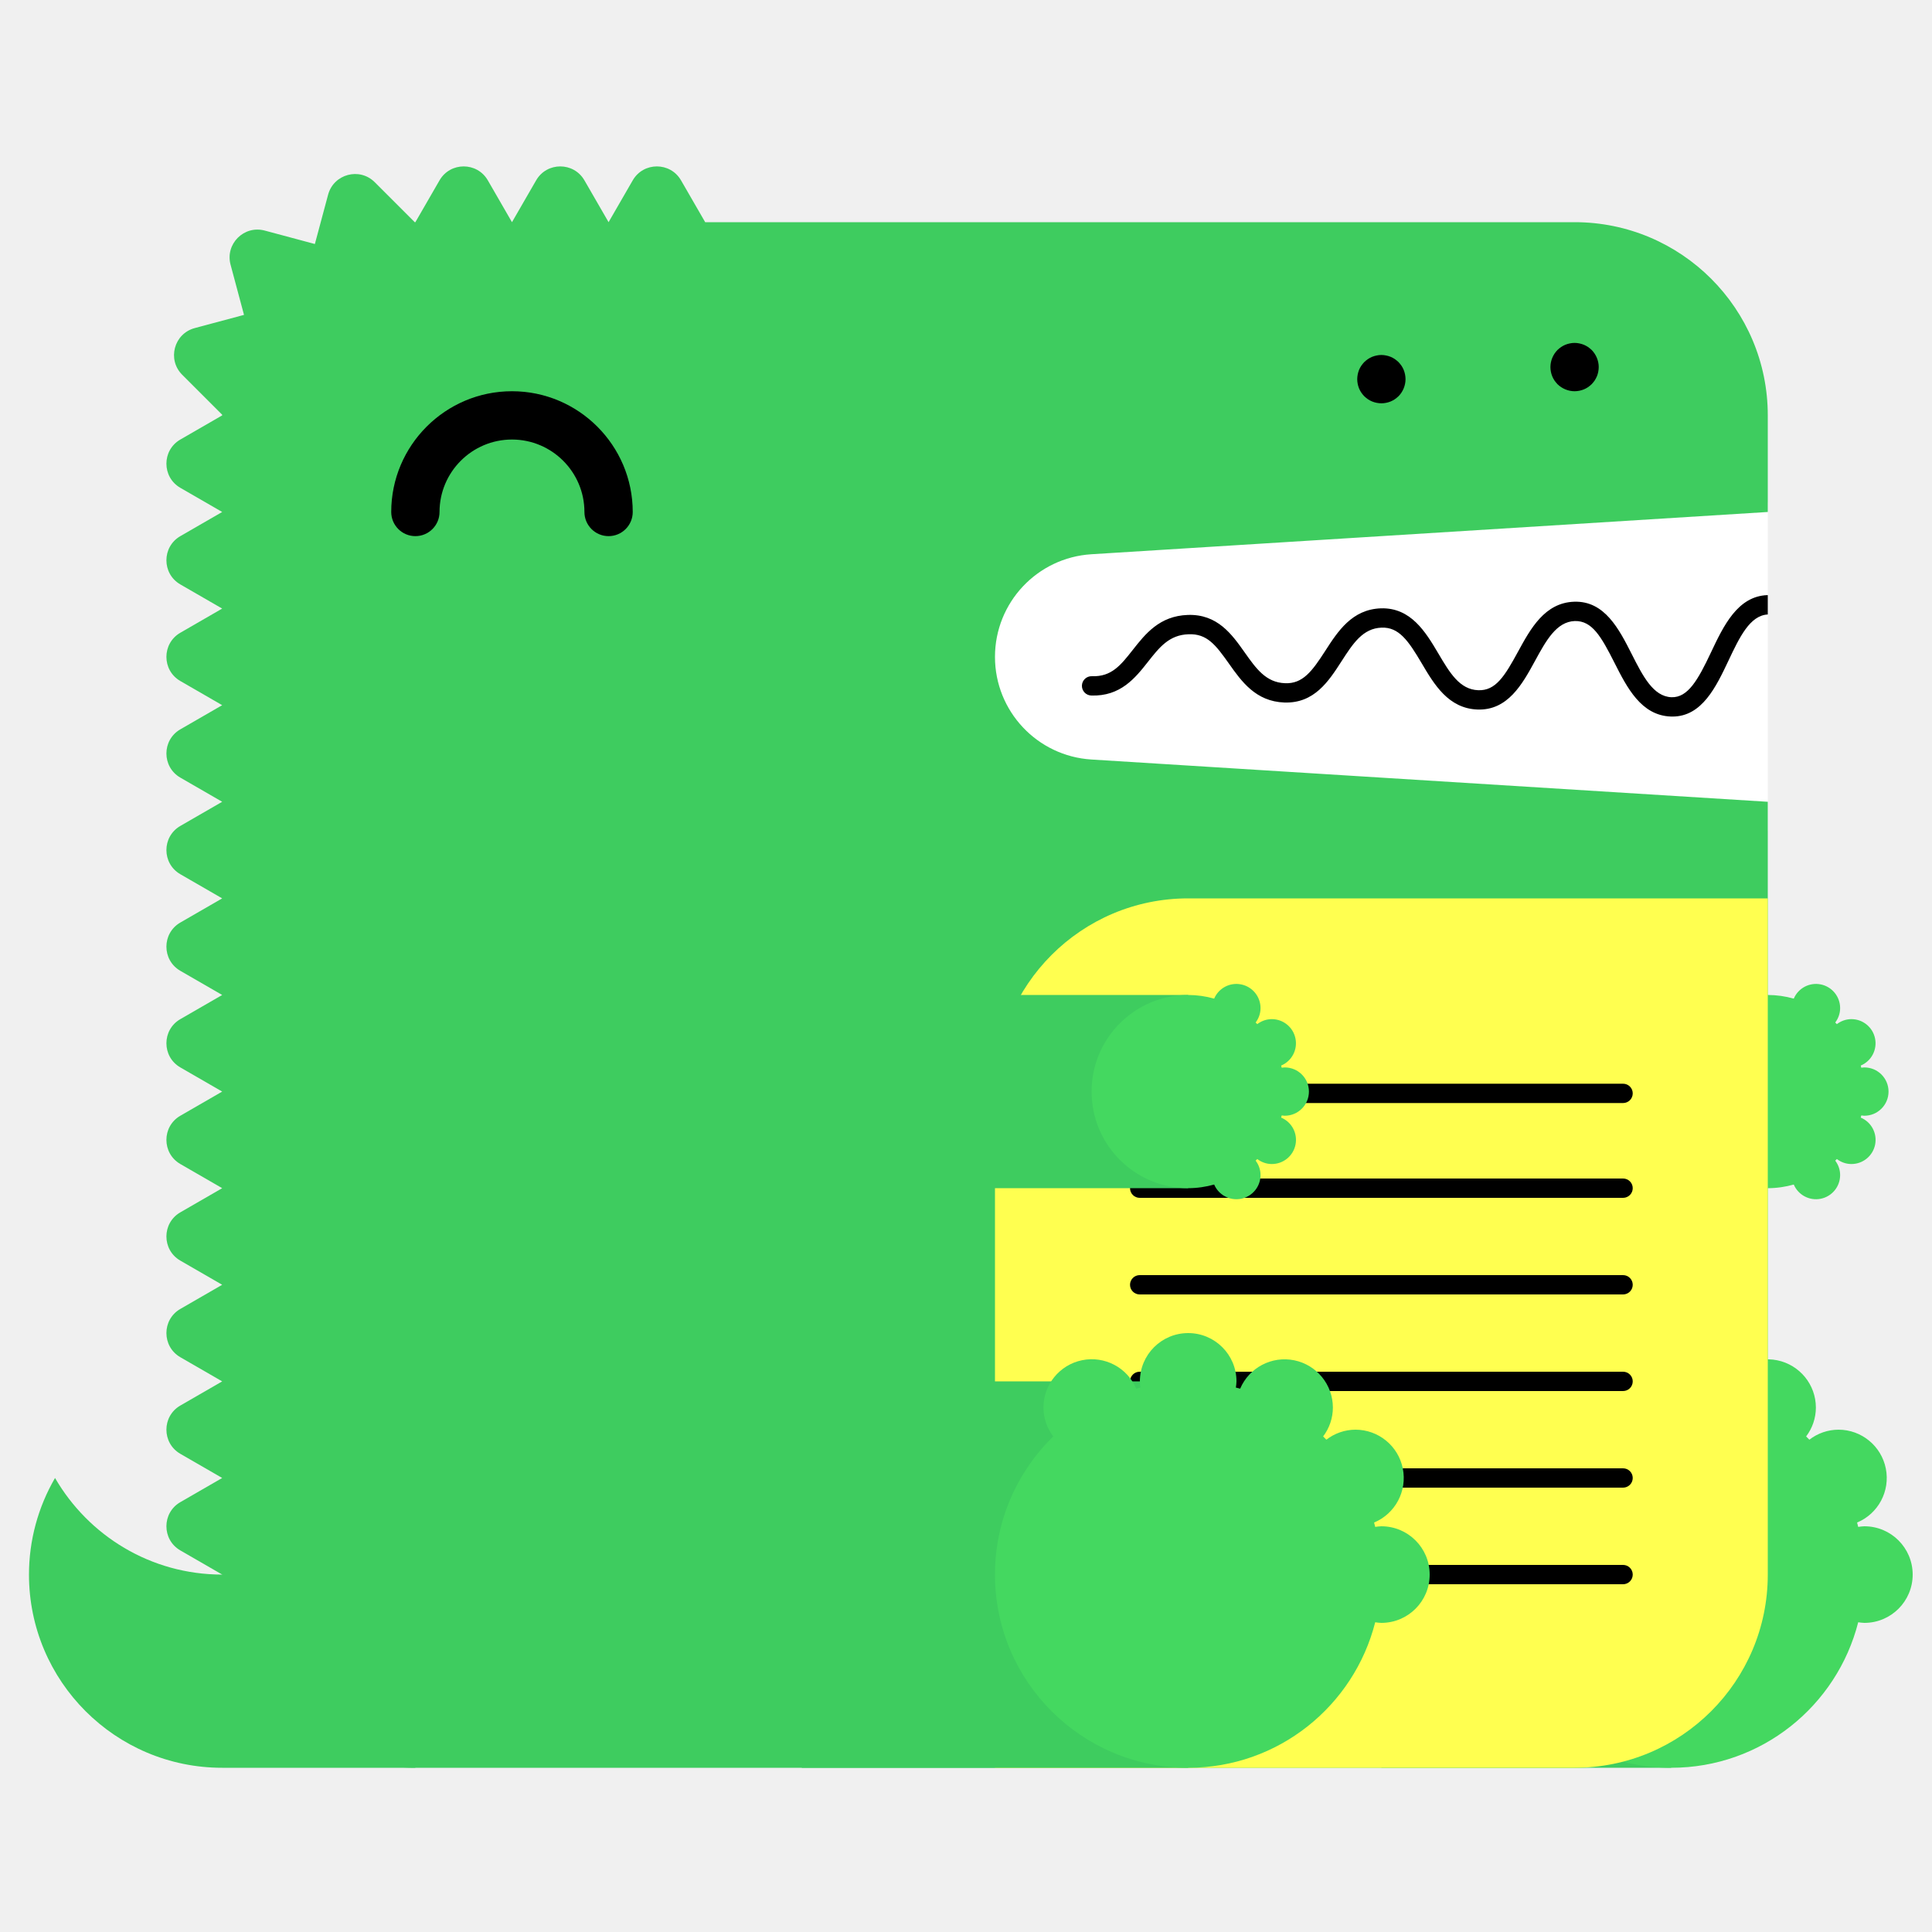
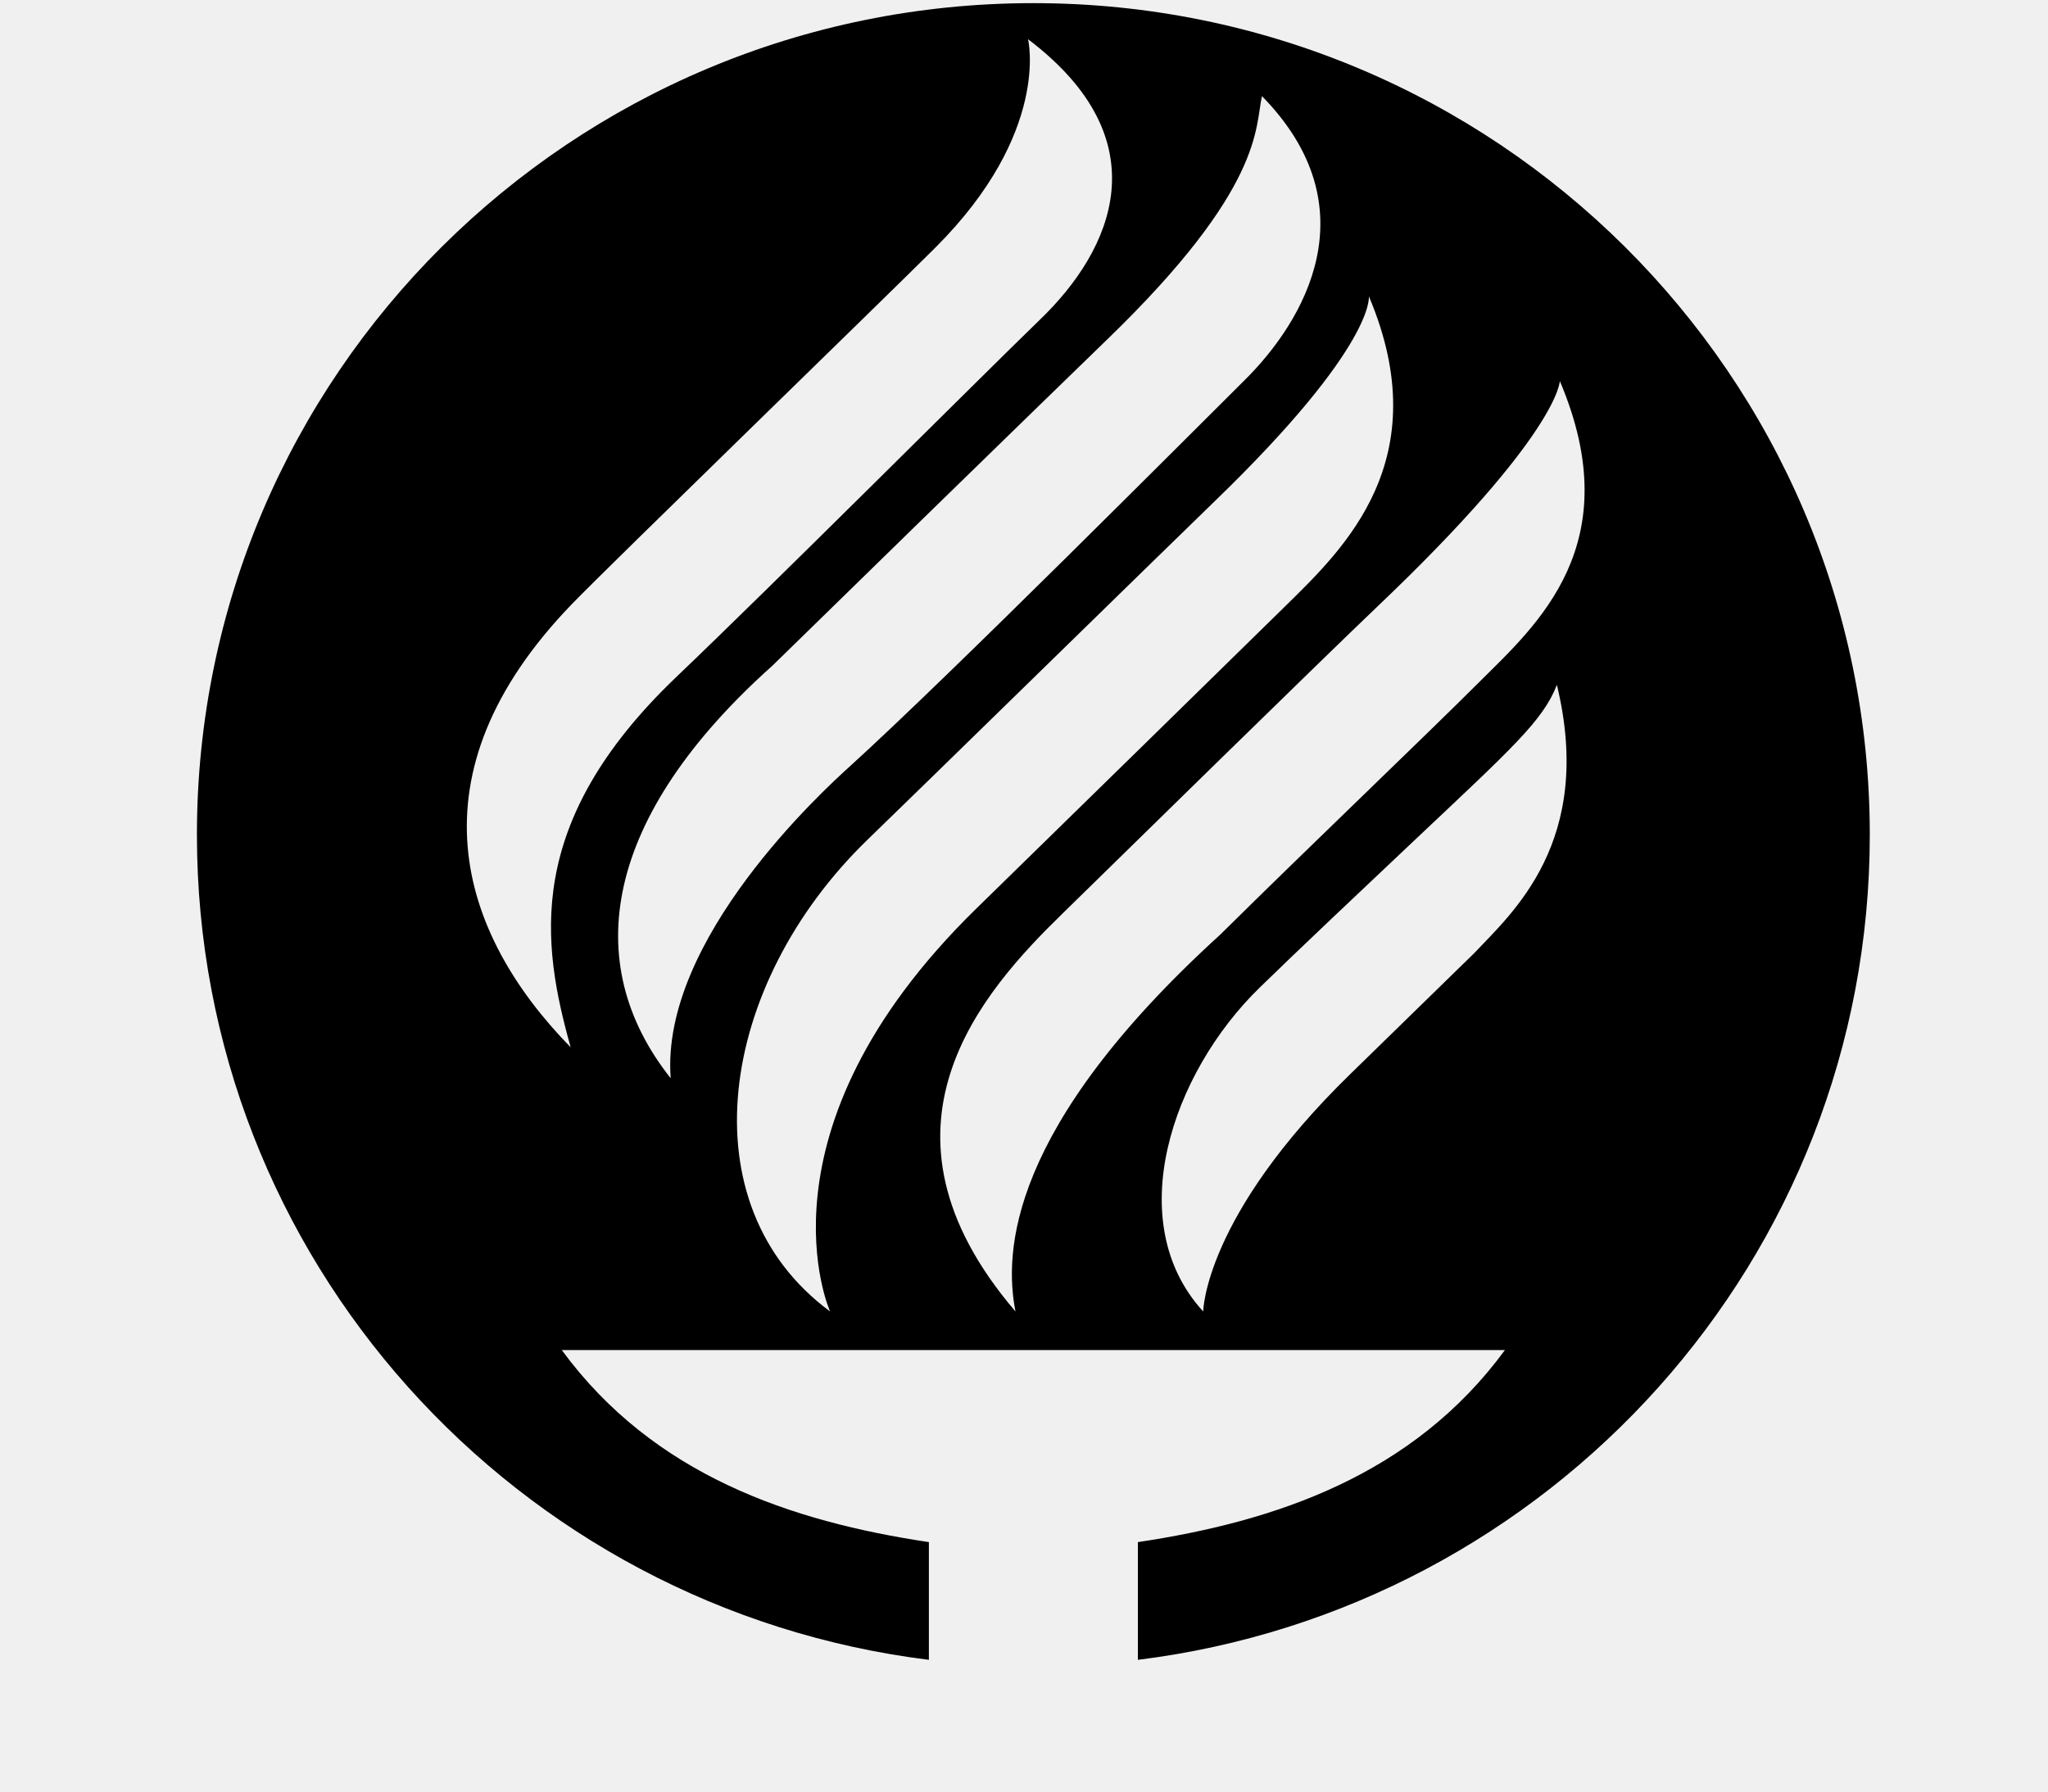
- <svg xmlns="http://www.w3.org/2000/svg" width="200" height="200" viewBox="0 0 200 200">
-   <g fill="none" fill-rule="evenodd">
-     <path fill="#FFF" d="M99 52h84v34H99z" />
-     <path d="M23 163c-7.398 0-13.843-4.027-17.303-10A19.886 19.886 0 0 0 3 163c0 11.046 8.954 20 20 20h20v-20H23z" fill="#3ECC5F" />
-     <path d="M112.98 57.376L183 53V43c0-11.046-8.954-20-20-20H73l-2.5-4.33c-1.112-1.925-3.889-1.925-5 0L63 23l-2.5-4.33c-1.111-1.925-3.889-1.925-5 0L53 23l-2.5-4.33c-1.111-1.925-3.889-1.925-5 0L43 23c-.022 0-.042.003-.065.003l-4.142-4.141c-1.57-1.571-4.252-.853-4.828 1.294l-1.369 5.104-5.192-1.392c-2.148-.575-4.111 1.389-3.535 3.536l1.39 5.193-5.102 1.367c-2.148.576-2.867 3.259-1.296 4.83l4.142 4.142c0 .021-.003.042-.003.064l-4.33 2.5c-1.925 1.111-1.925 3.889 0 5L23 53l-4.33 2.5c-1.925 1.111-1.925 3.889 0 5L23 63l-4.33 2.5c-1.925 1.111-1.925 3.889 0 5L23 73l-4.33 2.5c-1.925 1.111-1.925 3.889 0 5L23 83l-4.33 2.5c-1.925 1.111-1.925 3.889 0 5L23 93l-4.33 2.5c-1.925 1.111-1.925 3.889 0 5L23 103l-4.33 2.5c-1.925 1.111-1.925 3.889 0 5L23 113l-4.33 2.5c-1.925 1.111-1.925 3.889 0 5L23 123l-4.33 2.5c-1.925 1.111-1.925 3.889 0 5L23 133l-4.33 2.5c-1.925 1.111-1.925 3.889 0 5L23 143l-4.33 2.5c-1.925 1.111-1.925 3.889 0 5L23 153l-4.33 2.5c-1.925 1.111-1.925 3.889 0 5L23 163c0 11.046 8.954 20 20 20h120c11.046 0 20-8.954 20-20V83l-70.02-4.376A10.645 10.645 0 0 1 103 68c0-5.621 4.37-10.273 9.98-10.624" fill="#3ECC5F" />
-     <path fill="#3ECC5F" d="M143 183h30v-40h-30z" />
-     <path d="M193 158c-.219 0-.428.037-.639.064-.038-.15-.074-.301-.116-.451A5 5 0 0 0 190.32 148a4.96 4.96 0 0 0-3.016 1.036 26.531 26.531 0 0 0-.335-.336 4.955 4.955 0 0 0 1.011-2.987 5 5 0 0 0-9.599-1.959c-.148-.042-.297-.077-.445-.115.027-.211.064-.42.064-.639a5 5 0 0 0-5-5 5 5 0 0 0-5 5c0 .219.037.428.064.639-.148.038-.297.073-.445.115a4.998 4.998 0 0 0-9.599 1.959c0 1.125.384 2.151 1.011 2.987-3.717 3.632-6.031 8.693-6.031 14.3 0 11.046 8.954 20 20 20 9.339 0 17.16-6.41 19.361-15.064.211.027.42.064.639.064a5 5 0 0 0 5-5 5 5 0 0 0-5-5" fill="#44D860" />
-     <path fill="#3ECC5F" d="M153 123h30v-20h-30z" />
-     <path d="M193 115.5a2.5 2.5 0 1 0 0-5c-.109 0-.214.019-.319.032-.02-.075-.037-.15-.058-.225a2.501 2.501 0 0 0-.963-4.807c-.569 0-1.088.197-1.508.518a6.653 6.653 0 0 0-.168-.168c.314-.417.506-.931.506-1.494a2.5 2.5 0 0 0-4.8-.979A9.987 9.987 0 0 0 183 103c-5.522 0-10 4.478-10 10s4.478 10 10 10c.934 0 1.833-.138 2.69-.377a2.5 2.5 0 0 0 4.8-.979c0-.563-.192-1.077-.506-1.494.057-.055.113-.111.168-.168.42.321.939.518 1.508.518a2.5 2.5 0 0 0 .963-4.807c.021-.074.038-.15.058-.225.105.013.21.032.319.032" fill="#44D860" />
-     <path d="M63 55.5a2.5 2.5 0 0 1-2.5-2.5c0-4.136-3.364-7.5-7.5-7.5s-7.5 3.364-7.5 7.5a2.5 2.5 0 1 1-5 0c0-6.893 5.607-12.5 12.5-12.5S65.5 46.107 65.5 53a2.5 2.5 0 0 1-2.5 2.5" fill="#000" />
-     <path d="M103 183h60c11.046 0 20-8.954 20-20V93h-60c-11.046 0-20 8.954-20 20v70z" fill="#FFFF50" />
-     <path d="M168.02 124h-50.04a1 1 0 1 1 0-2h50.04a1 1 0 1 1 0 2m0 20h-50.04a1 1 0 1 1 0-2h50.04a1 1 0 1 1 0 2m0 20h-50.04a1 1 0 1 1 0-2h50.04a1 1 0 1 1 0 2m0-49.814h-50.04a1 1 0 1 1 0-2h50.04a1 1 0 1 1 0 2m0 19.814h-50.04a1 1 0 1 1 0-2h50.04a1 1 0 1 1 0 2m0 20h-50.04a1 1 0 1 1 0-2h50.04a1 1 0 1 1 0 2M183 61.611c-.012 0-.022-.006-.034-.005-3.09.105-4.552 3.196-5.842 5.923-1.346 2.85-2.387 4.703-4.093 4.647-1.889-.068-2.969-2.202-4.113-4.46-1.314-2.594-2.814-5.536-5.963-5.426-3.046.104-4.513 2.794-5.807 5.167-1.377 2.528-2.314 4.065-4.121 3.994-1.927-.07-2.951-1.805-4.136-3.813-1.321-2.236-2.848-4.75-5.936-4.664-2.994.103-4.465 2.385-5.763 4.4-1.373 2.13-2.335 3.428-4.165 3.351-1.973-.07-2.992-1.51-4.171-3.177-1.324-1.873-2.816-3.993-5.895-3.89-2.928.1-4.399 1.97-5.696 3.618-1.232 1.564-2.194 2.802-4.229 2.724a1 1 0 0 0-.072 2c3.017.101 4.545-1.8 5.872-3.487 1.177-1.496 2.193-2.787 4.193-2.855 1.926-.082 2.829 1.115 4.195 3.045 1.297 1.834 2.769 3.914 5.731 4.021 3.103.104 4.596-2.215 5.918-4.267 1.182-1.834 2.202-3.417 4.15-3.484 1.793-.067 2.769 1.35 4.145 3.681 1.297 2.197 2.766 4.686 5.787 4.796 3.125.108 4.634-2.62 5.949-5.035 1.139-2.088 2.214-4.06 4.119-4.126 1.793-.042 2.728 1.595 4.111 4.33 1.292 2.553 2.757 5.445 5.825 5.556l.169.003c3.064 0 4.518-3.075 5.805-5.794 1.139-2.41 2.217-4.68 4.067-4.773v-2z" fill="#000" />
-     <path fill="#3ECC5F" d="M83 183h40v-40H83z" />
-     <path d="M143 158c-.219 0-.428.037-.639.064-.038-.15-.074-.301-.116-.451A5 5 0 0 0 140.32 148a4.96 4.96 0 0 0-3.016 1.036 26.531 26.531 0 0 0-.335-.336 4.955 4.955 0 0 0 1.011-2.987 5 5 0 0 0-9.599-1.959c-.148-.042-.297-.077-.445-.115.027-.211.064-.42.064-.639a5 5 0 0 0-5-5 5 5 0 0 0-5 5c0 .219.037.428.064.639-.148.038-.297.073-.445.115a4.998 4.998 0 0 0-9.599 1.959c0 1.125.384 2.151 1.011 2.987-3.717 3.632-6.031 8.693-6.031 14.3 0 11.046 8.954 20 20 20 9.339 0 17.16-6.41 19.361-15.064.211.027.42.064.639.064a5 5 0 0 0 5-5 5 5 0 0 0-5-5" fill="#44D860" />
-     <path fill="#3ECC5F" d="M83 123h40v-20H83z" />
-     <path d="M133 115.5a2.5 2.5 0 1 0 0-5c-.109 0-.214.019-.319.032-.02-.075-.037-.15-.058-.225a2.501 2.501 0 0 0-.963-4.807c-.569 0-1.088.197-1.508.518a6.653 6.653 0 0 0-.168-.168c.314-.417.506-.931.506-1.494a2.5 2.5 0 0 0-4.8-.979A9.987 9.987 0 0 0 123 103c-5.522 0-10 4.478-10 10s4.478 10 10 10c.934 0 1.833-.138 2.69-.377a2.5 2.5 0 0 0 4.8-.979c0-.563-.192-1.077-.506-1.494.057-.055.113-.111.168-.168.42.321.939.518 1.508.518a2.5 2.5 0 0 0 .963-4.807c.021-.074.038-.15.058-.225.105.013.21.032.319.032" fill="#44D860" />
-     <path d="M143 41.75c-.16 0-.33-.02-.49-.05a2.52 2.52 0 0 1-.47-.14c-.15-.06-.29-.14-.431-.23-.13-.09-.259-.2-.38-.31-.109-.12-.219-.24-.309-.38s-.17-.28-.231-.43a2.619 2.619 0 0 1-.189-.96c0-.16.02-.33.05-.49.03-.16.08-.31.139-.47.061-.15.141-.29.231-.43.09-.13.2-.26.309-.38.121-.11.25-.22.38-.31.141-.09.281-.17.431-.23.149-.06.31-.11.47-.14.32-.07.65-.07.98 0 .159.03.32.08.47.14.149.06.29.14.43.23.13.09.259.2.38.31.11.12.22.25.31.38.09.14.17.28.23.43.06.16.11.31.14.47.029.16.05.33.05.49 0 .66-.271 1.31-.73 1.77-.121.11-.25.22-.38.31-.14.09-.281.17-.43.23a2.565 2.565 0 0 1-.96.19m20-1.25c-.66 0-1.3-.27-1.771-.73a3.802 3.802 0 0 1-.309-.38c-.09-.14-.17-.28-.231-.43a2.619 2.619 0 0 1-.189-.96c0-.66.27-1.3.729-1.77.121-.11.25-.22.38-.31.141-.09.281-.17.431-.23.149-.06.31-.11.47-.14.32-.07.66-.07.98 0 .159.03.32.08.47.14.149.06.29.14.43.23.13.09.259.2.38.31.459.47.73 1.11.73 1.77 0 .16-.021.33-.05.49-.03.16-.08.32-.14.47-.07.15-.14.29-.23.43-.09.13-.2.26-.31.38-.121.11-.25.22-.38.31-.14.09-.281.17-.43.23a2.565 2.565 0 0 1-.96.19" fill="#000" />
+ <svg xmlns="http://www.w3.org/2000/svg" version="1.1" viewBox="0 0 48 52" height="42px" width="48px" class="logo">
+   <g fill-rule="evenodd" stroke-width="1" stroke="none" id="Page-1">
+     <g transform="translate(-70, -71)" id="header-left">
+       <g transform="translate(0, 50)" id="Menu-principal">
+         <g transform="translate(70, 21)" id="logo">
+           <path id="imagotipo" d="M37.222 19.785C35.577 21.428 32.314 24.535 29.697 27.125 23.519 32.745 23.421 36.368 23.753 38.065 19.205 32.748 22.812 28.764 25.125 26.508 26.186 25.468 32.741 19.044 34.241 17.618 39.549 12.569 39.548 11.058 39.548 11.058 41.565 15.805 38.867 18.145 37.222 19.785L37.222 19.785ZM37.065 27.664C35.45 29.239 36.098 28.608 33.481 31.162 29.224 35.306 29.2 38.065 29.2 38.065 26.824 35.469 28.282 31.155 30.837 28.666 31.898 27.629 33.874 25.765 35.282 24.435 38.158 21.72 39.056 20.926 39.463 19.878 40.565 24.43 38.145 26.514 37.065 27.664L37.065 27.664ZM19.446 24.385C20.625 23.25 28.132 15.904 29.566 14.517 34.217 10.012 34.007 8.598 34.007 8.598 36.016 13.345 33.263 15.94 31.608 17.568 29.804 19.342 25.239 23.806 22.609 26.378 16.006 32.836 18.373 38.064 18.373 38.064 14.18 34.973 15.12 28.59 19.446 24.385L19.446 24.385ZM16.705 19.316C17.892 18.15 24.27 11.928 26.429 9.838 30.963 5.448 30.7 3.704 30.905 2.79 34.081 6.031 32.132 9.319 30.409 11.027 28.9 12.524 21.818 19.638 18.939 22.25 18.205 22.915 13.438 27.265 13.748 31.296 11.088 27.945 11.803 23.698 16.705 19.316L16.705 19.316ZM10.876 17.538C11.944 16.431 20.052 8.564 21.427 7.188 24.781 3.839 24.117 1.138 24.117 1.138 27.999 4.076 26.571 7.248 24.465 9.276 22.757 10.93 16.702 16.987 13.906 19.654 9.467 23.896 10.006 27.399 10.845 30.397 7.593 27.075 6.116 22.469 10.876 17.538L10.876 17.538ZM24.272 0.091C10.867 0.091 1.42108547e-14 10.897 1.42108547e-14 24.227 1.42108547e-14 36.536 9.266 46.692 21.24 48.176L21.24 44.759C17.239 44.161 13.247 42.814 10.587 39.184L37.956 39.184C35.295 42.814 31.304 44.161 27.304 44.759L27.304 48.176C39.277 46.692 48.543 36.536 48.543 24.227 48.543 10.897 37.676 0.091 24.272 0.091L24.272 0.091Z" />
+         </g>
+       </g>
+     </g>
  </g>
</svg>
